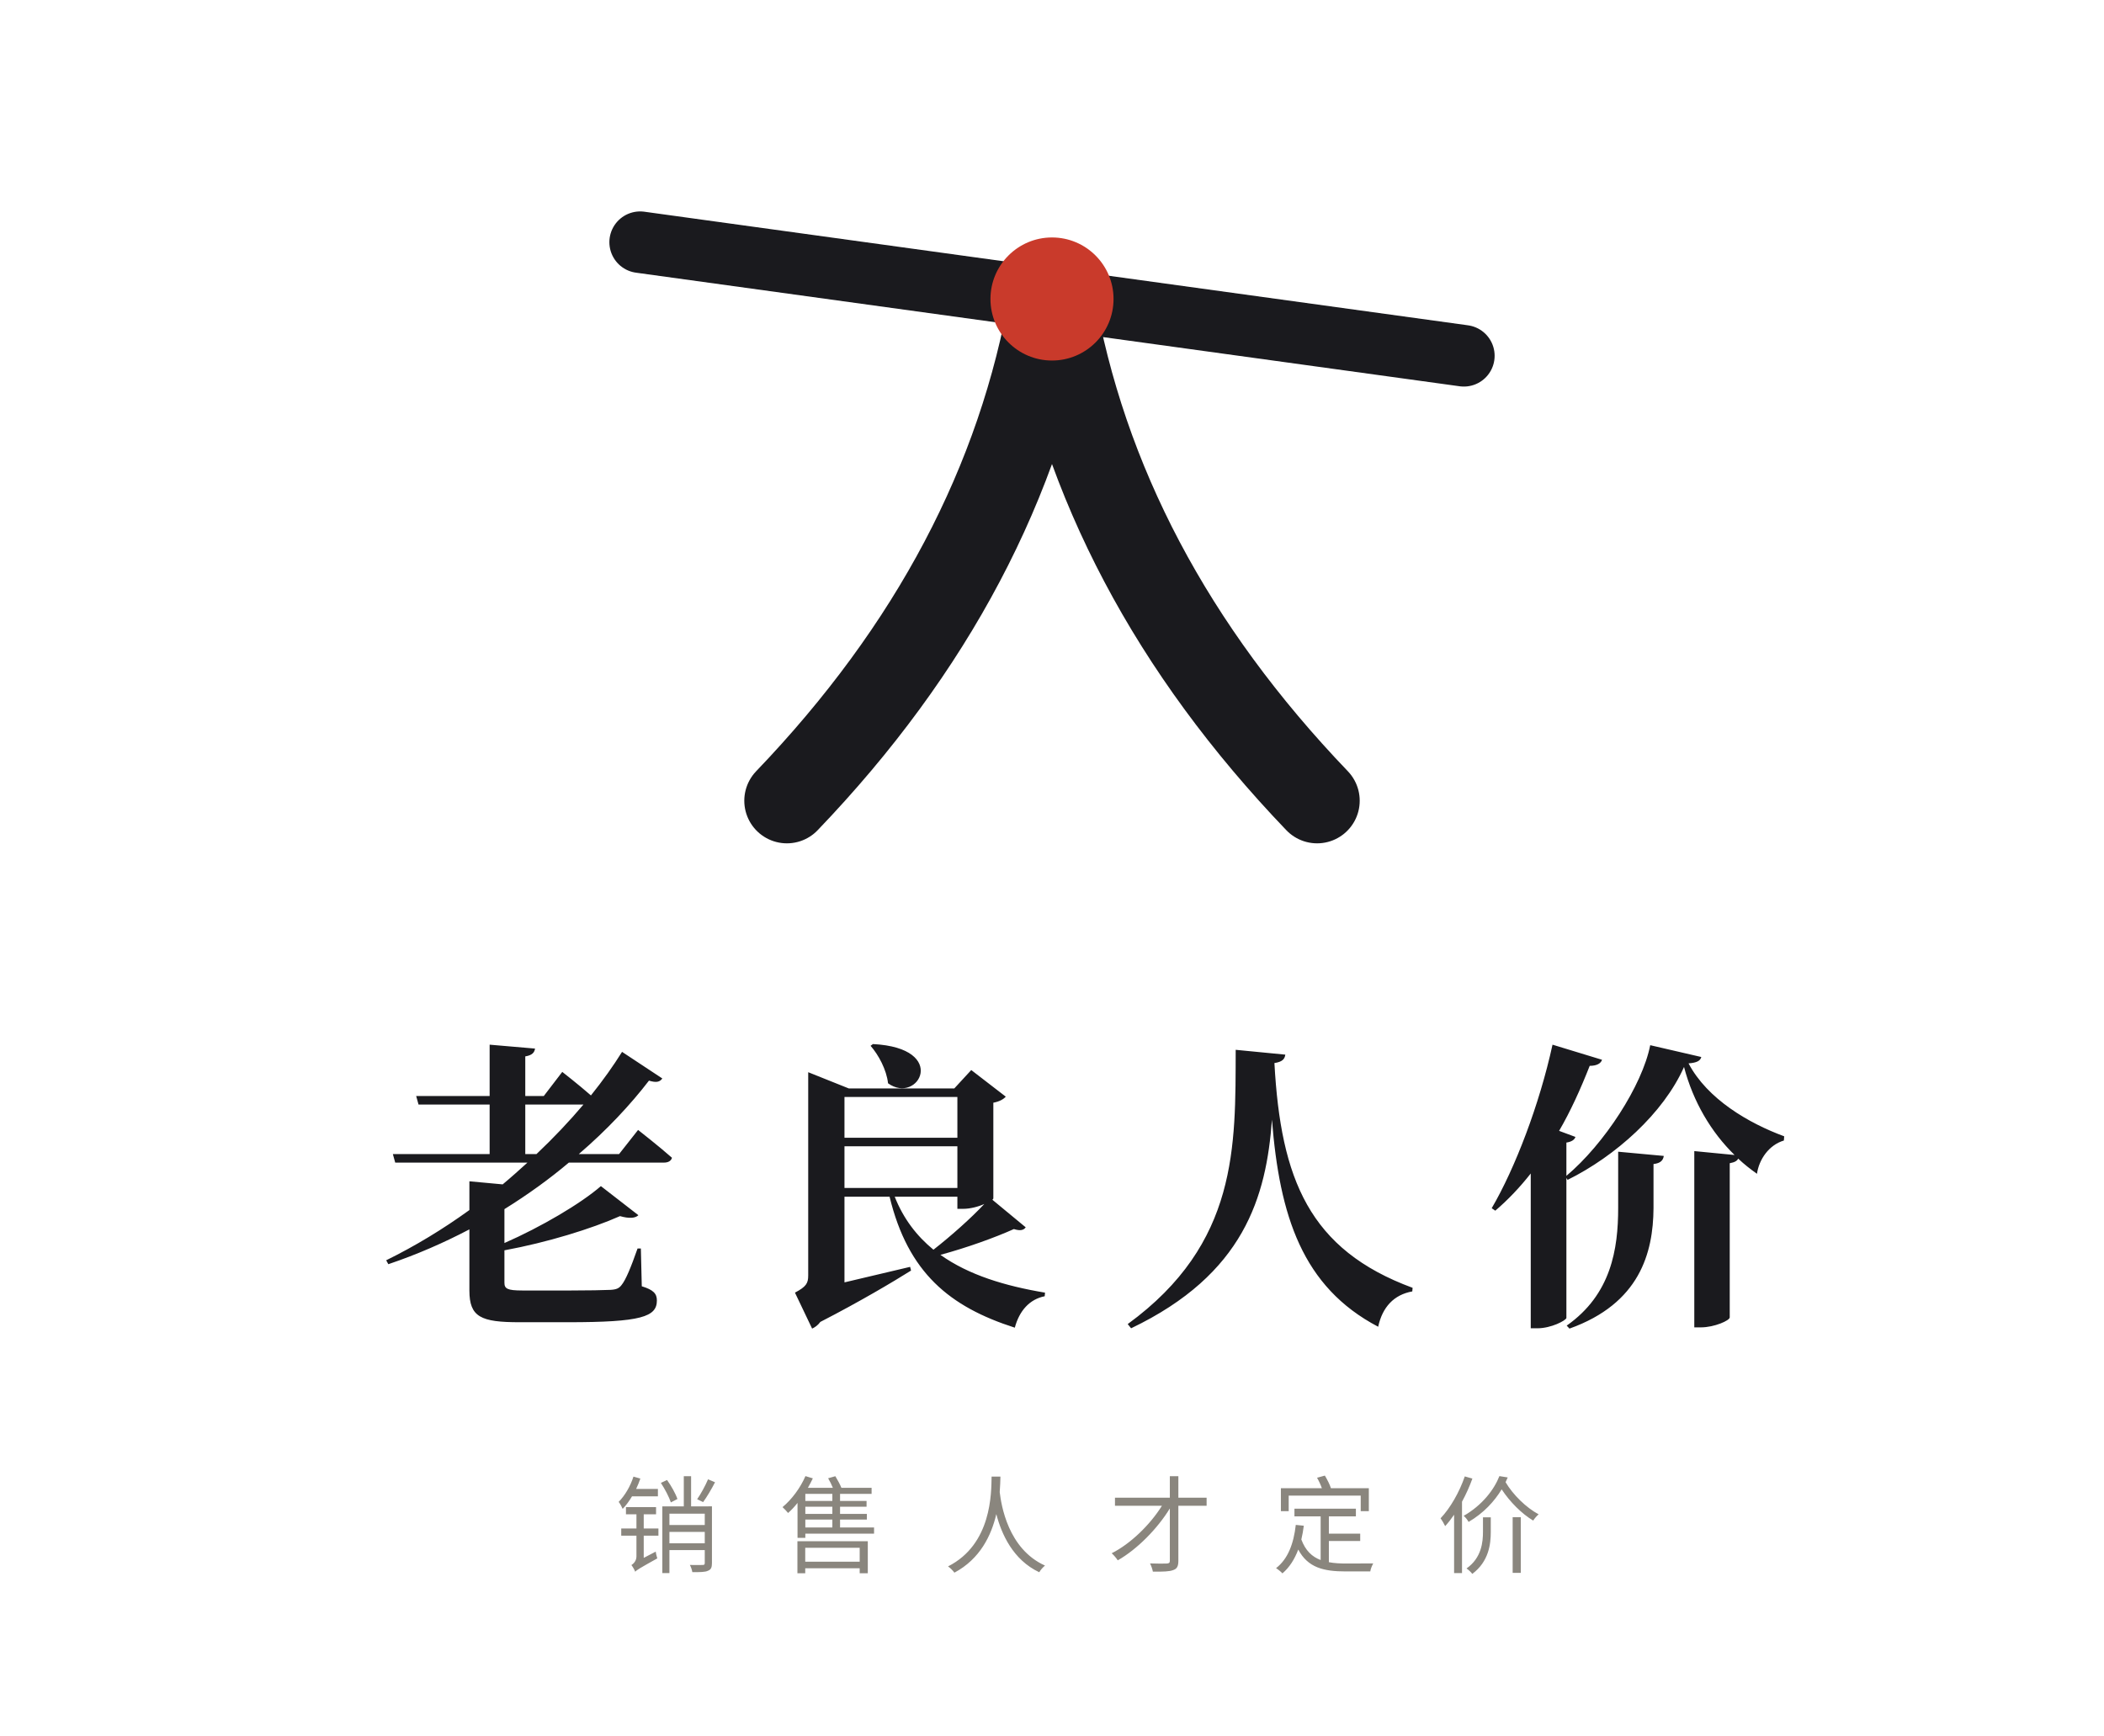
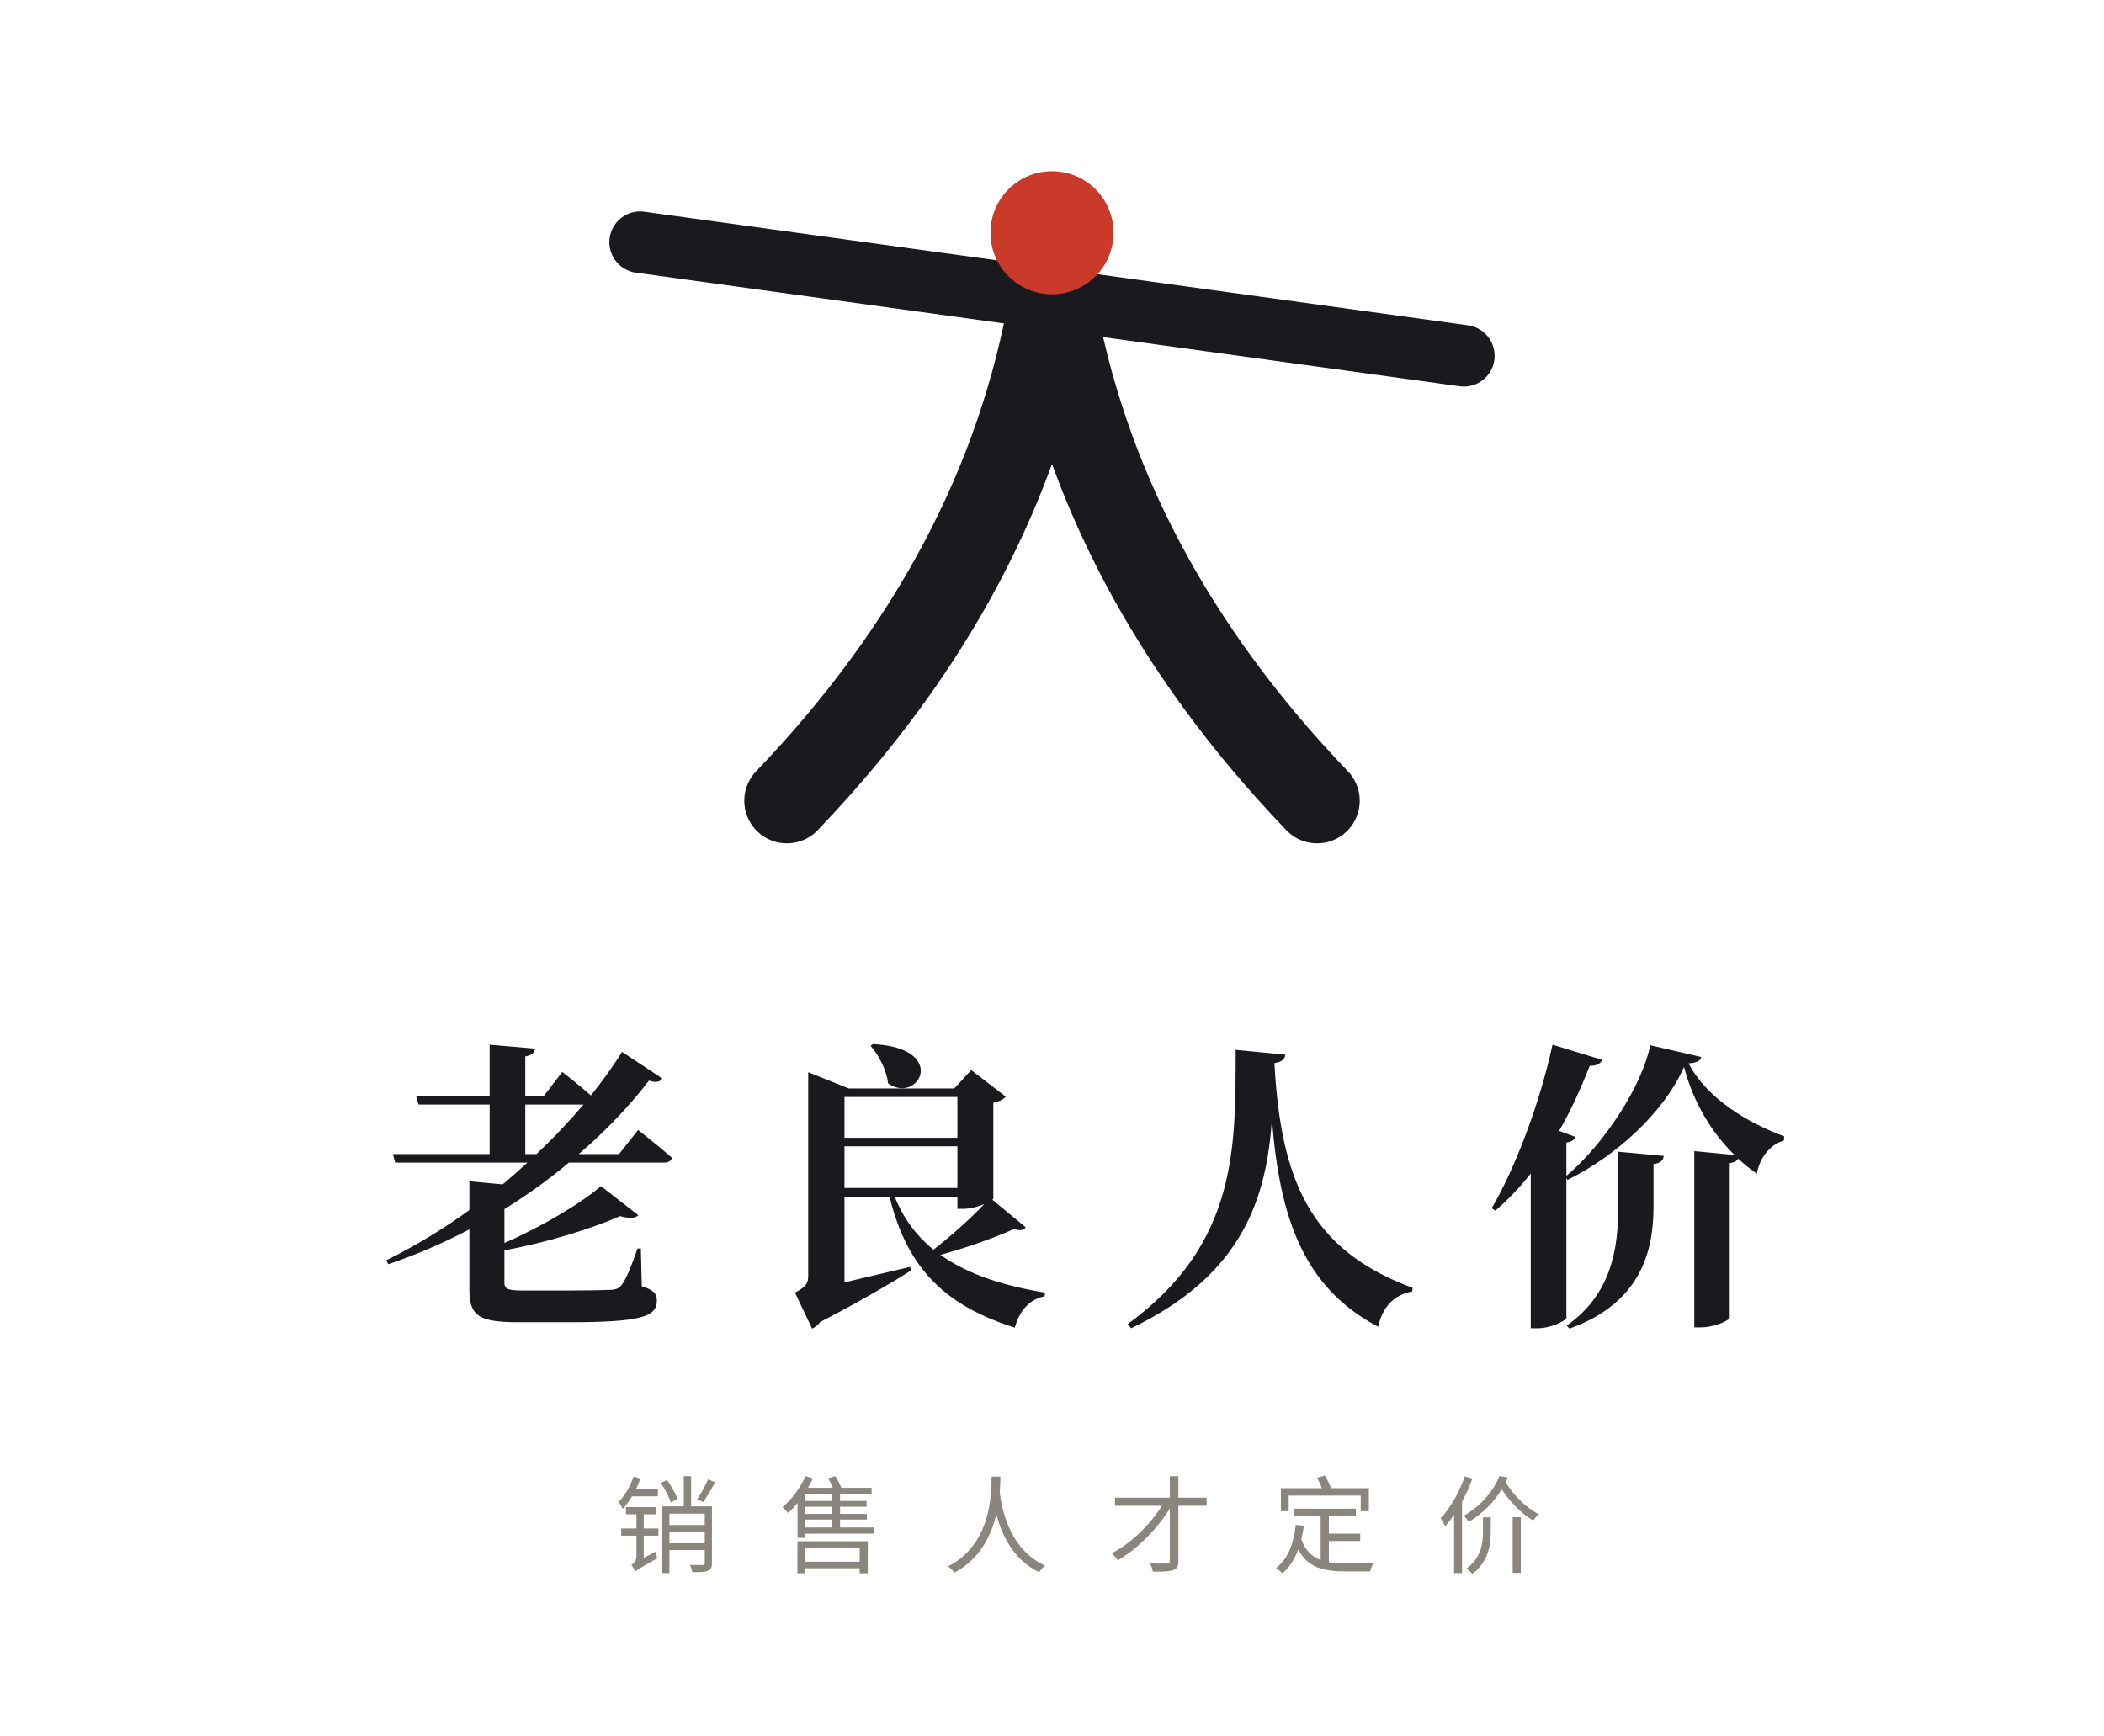
<svg xmlns="http://www.w3.org/2000/svg" viewBox="0 40 320 264" role="img" aria-label="老良人价 · 销售人才定价">
  <g transform="translate(73.6 25) scale(0.72)">
    <path d="M33 72 L207 96" fill="none" stroke="#1A1A1E" stroke-width="13" stroke-linecap="round" />
    <path d="M120 84 Q110 142 64 190" fill="none" stroke="#1A1A1E" stroke-width="18" stroke-linecap="round" />
    <path d="M120 84 Q130 142 176 190" fill="none" stroke="#1A1A1E" stroke-width="18" stroke-linecap="round" />
-     <circle cx="120" cy="84" r="13" fill="#C93A2B" />
+     <circle cx="120" cy="70" r="13" fill="#C93A2B" />
  </g>
  <text x="165" y="238" text-anchor="middle" font-family="'Songti SC','Noto Serif CJK SC','Source Han Serif SC','SimSun',serif" font-size="46" font-weight="700" letter-spacing="10" fill="#1A1A1E">老良人价</text>
  <text x="164" y="278" text-anchor="middle" font-family="'PingFang SC','Hiragino Sans GB','Source Han Sans SC','Noto Sans CJK SC','Microsoft YaHei',sans-serif" font-size="16" letter-spacing="9" fill="#8A867E">销售人才定价</text>
</svg>
